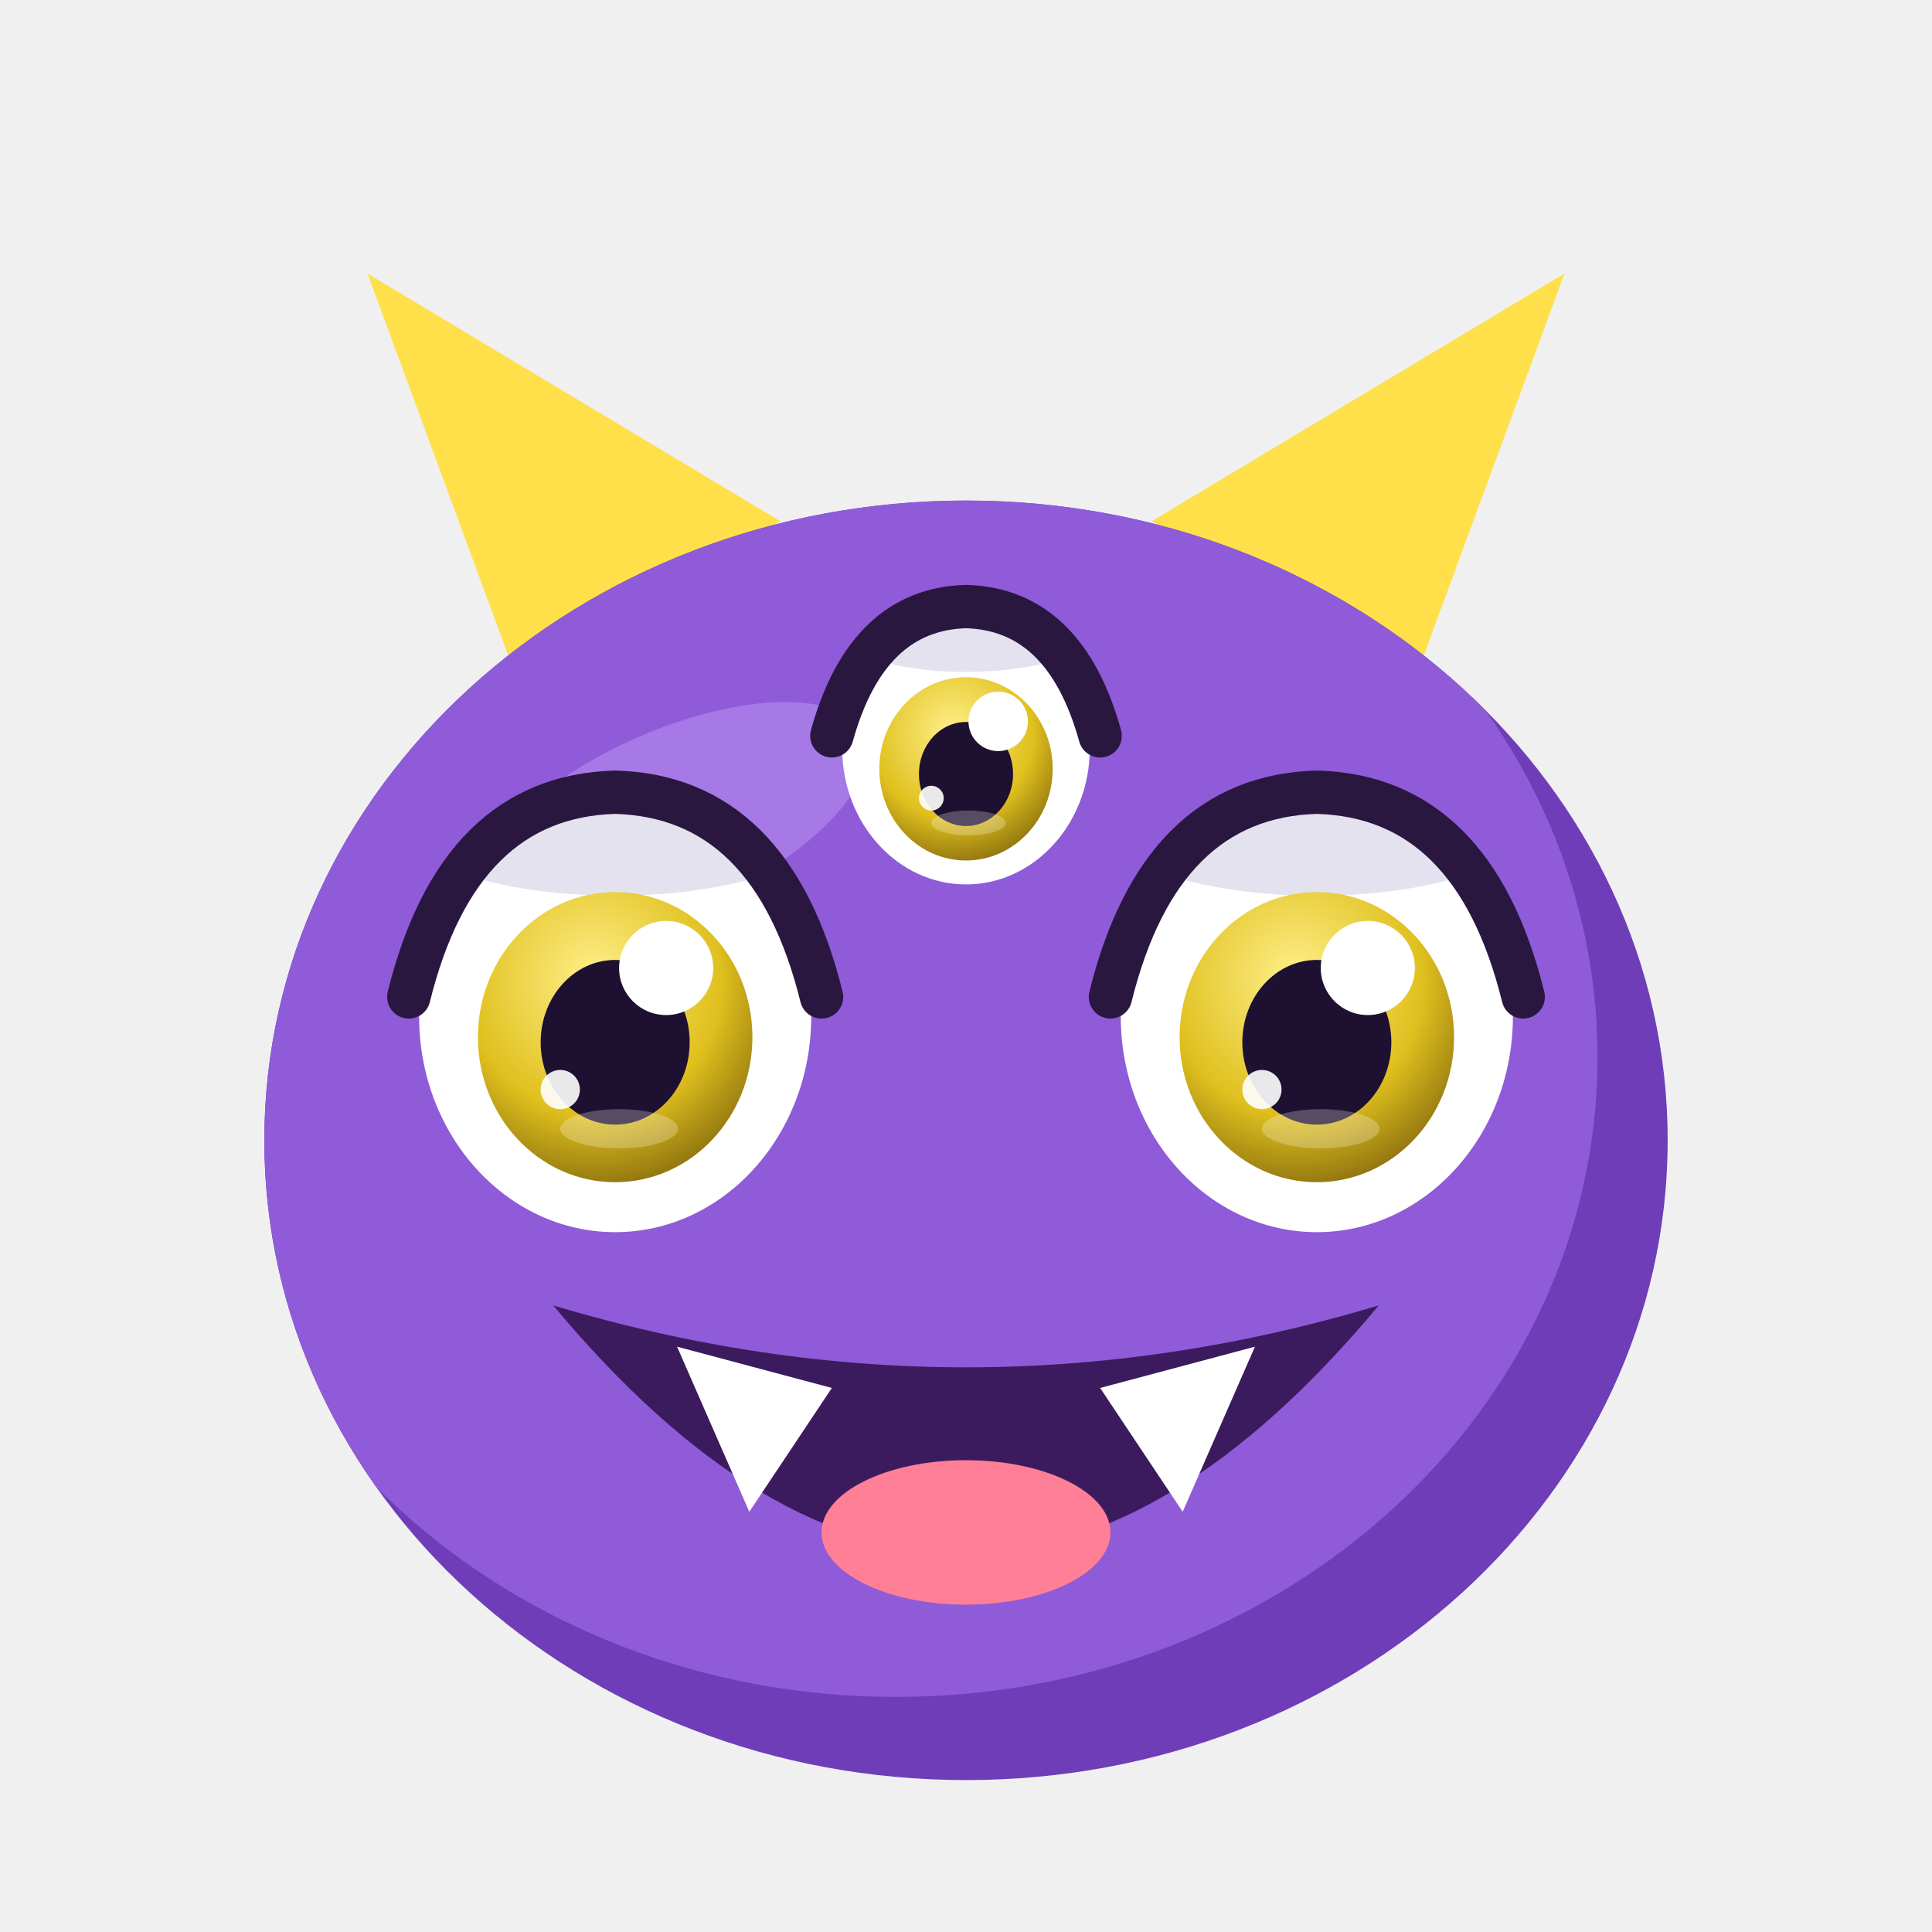
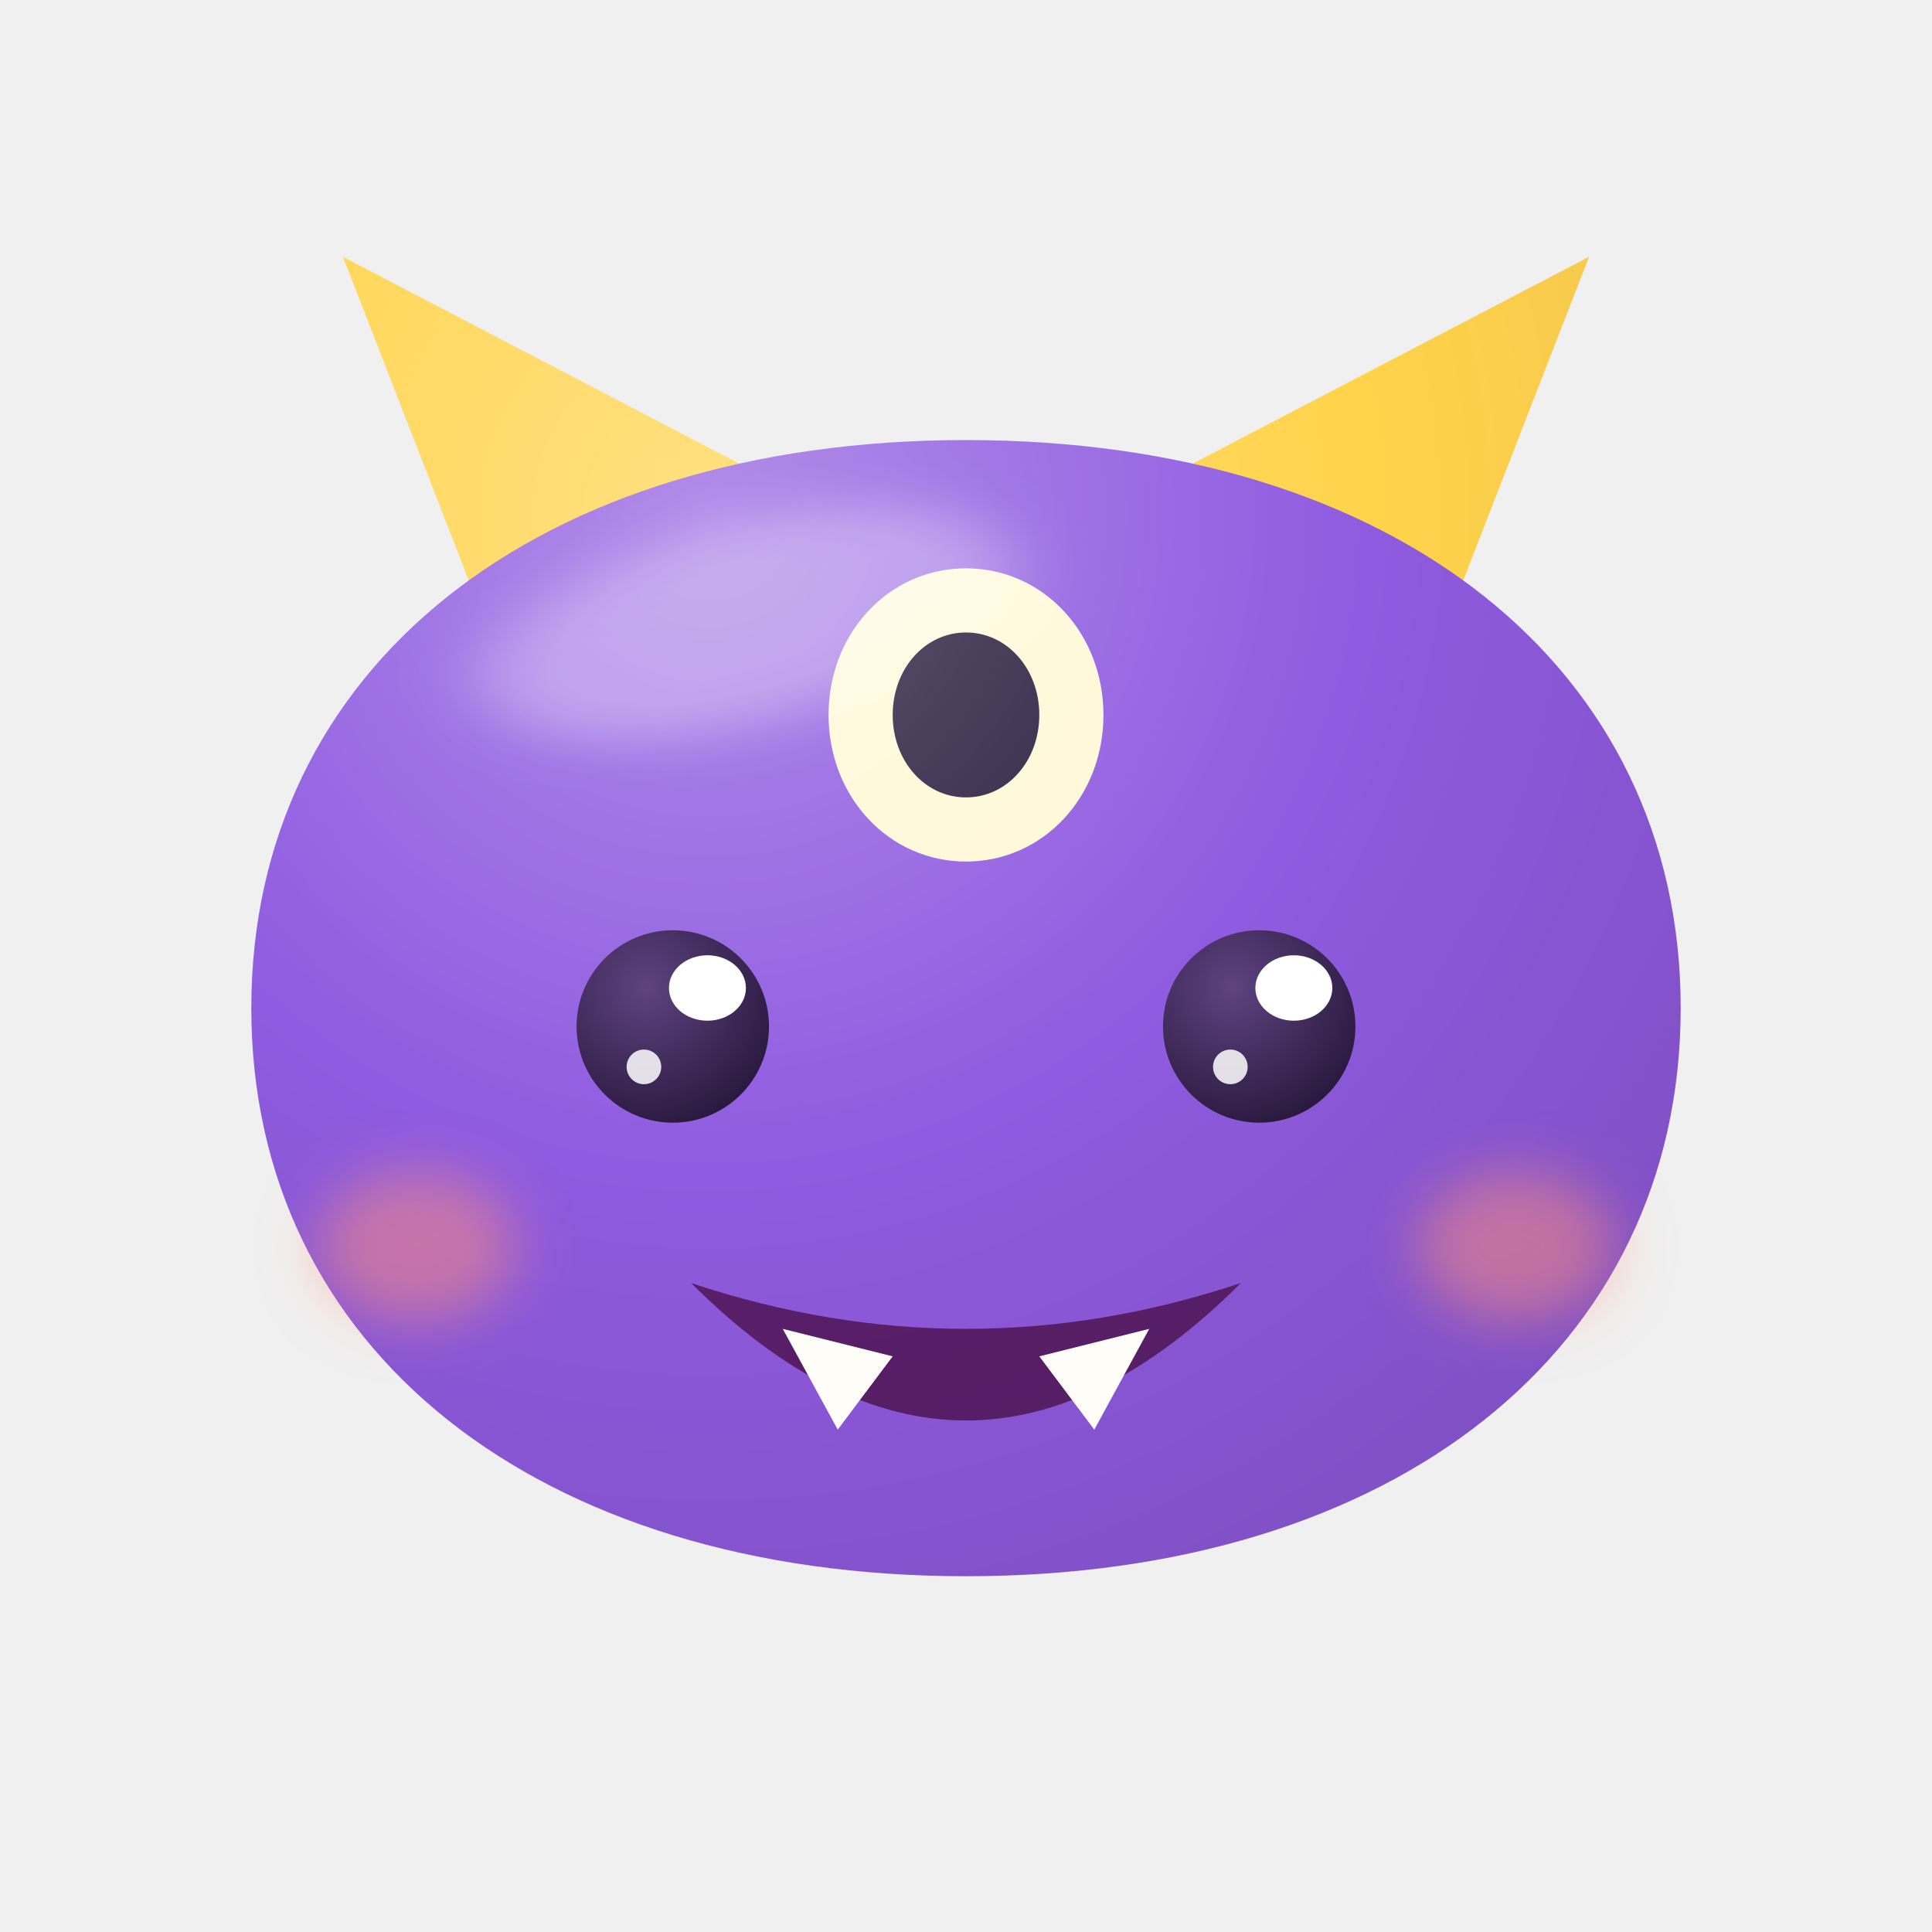
<svg xmlns="http://www.w3.org/2000/svg" viewBox="12 8 176 176">
-   <g transform="translate(100 110) scale(0.94) translate(-100 -106)">
-     <path d="M56 62 L42 24 L82 48Z" fill="#FFE04A" />
-     <path d="M144 62 L158 24 L118 48Z" fill="#FFE04A" />
-     <clipPath id="k162">
-       <ellipse cx="100" cy="108" rx="68" ry="62" />
-     </clipPath>
-     <ellipse cx="100" cy="108" rx="68" ry="62" fill="#6F3DB8" />
-     <g clip-path="url(#k162)">
-       <g>
-         <ellipse cx="93.2" cy="99.94" rx="68" ry="62" fill="#8F5BD8" />
-         <ellipse cx="71.44" cy="77" rx="20.4" ry="8.68" fill="#BA92F2" opacity=".55" transform="rotate(-24 71.44 77)" />
-       </g>
-     </g>
-     <radialGradient id="k163" cx=".42" cy=".3" r=".85">
-       <stop offset="0" stop-color="#FFF08A" />
-       <stop offset=".55" stop-color="#E0C01E" />
-       <stop offset="1" stop-color="#6A5008" />
+   <defs>
+     <radialGradient id="g0" gradientUnits="userSpaceOnUse" cx="72" cy="58" r="160">
+       <stop offset="0" stop-color="#ffe080" />
+       <stop offset=".45" stop-color="#FFD34A" />
+       <stop offset="1" stop-color="#eab754" />
    </radialGradient>
-     <clipPath id="k164">
-       <ellipse cx="66" cy="96" rx="19" ry="20.9" />
-     </clipPath>
-     <ellipse cx="66" cy="96" rx="19" ry="20.9" fill="#fff" />
-     <g clip-path="url(#k164)">
-       <ellipse cx="66" cy="75.518" rx="22.8" ry="8.778" fill="#C5BEDC" opacity=".45" />
-       <ellipse cx="66" cy="98" rx="13.3" ry="14.06" fill="url(#k163)" />
-       <ellipse cx="66" cy="98.5" rx="7.22" ry="7.98" fill="#1E1030" />
-       <ellipse cx="70.94" cy="91.3" rx="4.56" ry="4.56" fill="#fff" />
-       <ellipse cx="60.68" cy="103.08" rx="1.9" ry="1.9" fill="#fff" opacity=".9" />
-       <ellipse cx="66.38" cy="106.88" rx="5.7" ry="1.9" fill="#fff" opacity=".25" />
-     </g>
-     <path d="M46 94.1 Q50.8 74.682 66 74.264 Q81.2 74.682 86 94.1" stroke="#2A1740" stroke-width="4.2" fill="none" stroke-linecap="round" />
-     <radialGradient id="k165" cx=".42" cy=".3" r=".85">
-       <stop offset="0" stop-color="#FFF08A" />
-       <stop offset=".55" stop-color="#E0C01E" />
-       <stop offset="1" stop-color="#6A5008" />
+     <radialGradient id="g1" gradientUnits="userSpaceOnUse" cx="72" cy="58" r="160">
+       <stop offset="0" stop-color="#b18ce9" />
+       <stop offset=".45" stop-color="#8F5BE0" />
+       <stop offset="1" stop-color="#794bb9" />
    </radialGradient>
-     <clipPath id="k166">
-       <ellipse cx="134" cy="96" rx="19" ry="20.9" />
-     </clipPath>
-     <ellipse cx="134" cy="96" rx="19" ry="20.9" fill="#fff" />
-     <g clip-path="url(#k166)">
-       <ellipse cx="134" cy="75.518" rx="22.8" ry="8.778" fill="#C5BEDC" opacity=".45" />
-       <ellipse cx="134" cy="98" rx="13.3" ry="14.06" fill="url(#k165)" />
-       <ellipse cx="134" cy="98.5" rx="7.22" ry="7.98" fill="#1E1030" />
-       <ellipse cx="138.94" cy="91.3" rx="4.56" ry="4.56" fill="#fff" />
-       <ellipse cx="128.68" cy="103.08" rx="1.9" ry="1.9" fill="#fff" opacity=".9" />
-       <ellipse cx="134.38" cy="106.88" rx="5.7" ry="1.9" fill="#fff" opacity=".25" />
-     </g>
-     <path d="M114 94.1 Q118.8 74.682 134 74.264 Q149.2 74.682 154 94.1" stroke="#2A1740" stroke-width="4.2" fill="none" stroke-linecap="round" />
-     <radialGradient id="k167" cx=".42" cy=".3" r=".85">
-       <stop offset="0" stop-color="#FFF08A" />
-       <stop offset=".55" stop-color="#E0C01E" />
-       <stop offset="1" stop-color="#6A5008" />
+     <radialGradient id="g2" gradientUnits="userSpaceOnUse" cx="72" cy="58" r="160">
+       <stop offset="0" stop-color="#fffae2" />
+       <stop offset=".45" stop-color="#FFF8D6" />
+       <stop offset="1" stop-color="#eaceaa" />
    </radialGradient>
-     <clipPath id="k168">
-       <ellipse cx="100" cy="70" rx="12" ry="13.2" />
-     </clipPath>
-     <ellipse cx="100" cy="70" rx="12" ry="13.2" fill="#fff" />
-     <g clip-path="url(#k168)">
-       <ellipse cx="100" cy="57.064" rx="14.4" ry="5.544" fill="#C5BEDC" opacity=".45" />
-       <ellipse cx="100" cy="72" rx="8.4" ry="8.88" fill="url(#k167)" />
-       <ellipse cx="100" cy="72.5" rx="4.56" ry="5.04" fill="#1E1030" />
-       <ellipse cx="103.12" cy="67.4" rx="2.88" ry="2.88" fill="#fff" />
-       <ellipse cx="96.64" cy="74.84" rx="1.2" ry="1.2" fill="#fff" opacity=".9" />
-       <ellipse cx="100.24" cy="77.24" rx="3.6" ry="1.2" fill="#fff" opacity=".25" />
-     </g>
-     <path d="M87 68.8 Q90.4 56.536 100 56.272 Q109.6 56.536 113 68.8" stroke="#2A1740" stroke-width="4.2" fill="none" stroke-linecap="round" />
-     <path d="M60 124 Q100 172 140 124 Q100 136 60 124Z" fill="#3B1B5E" />
-     <path d="M72 128 L79 144 L87 132 M113 132 L121 144 L128 128Z" fill="#fff" />
-     <ellipse cx="100" cy="146" rx="14" ry="7" fill="#FF7F96" />
+     <filter id="bl" x="-30%" y="-60%" width="160%" height="220%">
+       <feGaussianBlur stdDeviation="3.4" />
+     </filter>
+     <filter id="bb" x="-40%" y="-60%" width="180%" height="220%">
+       <feGaussianBlur stdDeviation="3" />
+     </filter>
+     <radialGradient id="e3" cx=".36" cy=".3" r=".9">
+       <stop offset="0" stop-color="#5E4380" />
+       <stop offset="1" stop-color="#1E1030" />
+     </radialGradient>
+     <radialGradient id="e4" cx=".36" cy=".3" r=".9">
+       <stop offset="0" stop-color="#5E4380" />
+       <stop offset="1" stop-color="#1E1030" />
+     </radialGradient>
+     <radialGradient id="g5" gradientUnits="userSpaceOnUse" cx="72" cy="58" r="160">
+       <stop offset="0" stop-color="#8c6297" />
+       <stop offset=".45" stop-color="#5A1F6A" />
+       <stop offset="1" stop-color="#4f1c5d" />
+     </radialGradient>
+     <radialGradient id="g6" gradientUnits="userSpaceOnUse" cx="72" cy="58" r="160">
+       <stop offset="0" stop-color="#6a5f77" />
+       <stop offset=".45" stop-color="#2A1A3D" />
+       <stop offset="1" stop-color="#2a183a" />
+     </radialGradient>
+   </defs>
+   <g transform="translate(100 96) scale(0.8347) translate(-100 -107.4)">
+     <path d="M46 66 L32 30 L78 54 Z" fill="url(#g0)" />
+     <path d="M154 66L168 30L122 54Z" fill="url(#g0)" />
+     <path d="M22 112 C22 74.8 53.2 50 100 50 C146.8 50 178 74.8 178 112 C178 149.2 146.8 174 100 174 C53.2 174 22 149.2 22 112Z" fill="url(#g1)" />
+     <path d="M85 80 C85 71.04 91.6 64 100 64 C108.4 64 115 71.04 115 80 C115 88.96 108.4 96 100 96 C91.6 96 85 88.96 85 80Z" fill="url(#g2)" />
+     <ellipse cx="76" cy="70" rx="30" ry="11" fill="#fff" opacity=".3" filter="url(#bl)" transform="rotate(-14 76 70)" />
+     <ellipse cx="40" cy="138" rx="10.8" ry="8.1" fill="#FF8F7A" opacity=".5" filter="url(#bb)" />
+     <ellipse cx="160" cy="138" rx="10.8" ry="8.1" fill="#FF8F7A" opacity=".5" filter="url(#bb)" />
+     <circle cx="68" cy="114" r="10.5" fill="url(#e3)" />
+     <ellipse cx="71.78" cy="109.8" rx="4.2" ry="3.57" fill="#fff" />
+     <circle cx="64.85" cy="118.41" r="1.89" fill="#fff" opacity=".85" />
+     <circle cx="132" cy="114" r="10.5" fill="url(#e4)" />
+     <ellipse cx="135.78" cy="109.8" rx="4.2" ry="3.57" fill="#fff" />
+     <circle cx="128.85" cy="118.41" r="1.89" fill="#fff" opacity=".85" />
+     <path d="M70 142 Q100 172 130 142 Q100 152 70 142Z" fill="url(#g5)" />
+     <path d="M80 147 L86 158 L92 150Z" fill="#FFFDF7" />
+     <path d="M120 147 L114 158 L108 150Z" fill="#FFFDF7" />
+     <path d="M92 80 C92 74.96 95.52 71 100 71 C104.48 71 108 74.96 108 80 C108 85.04 104.48 89 100 89 C95.52 89 92 85.04 92 80Z" fill="url(#g6)" />
  </g>
</svg>
